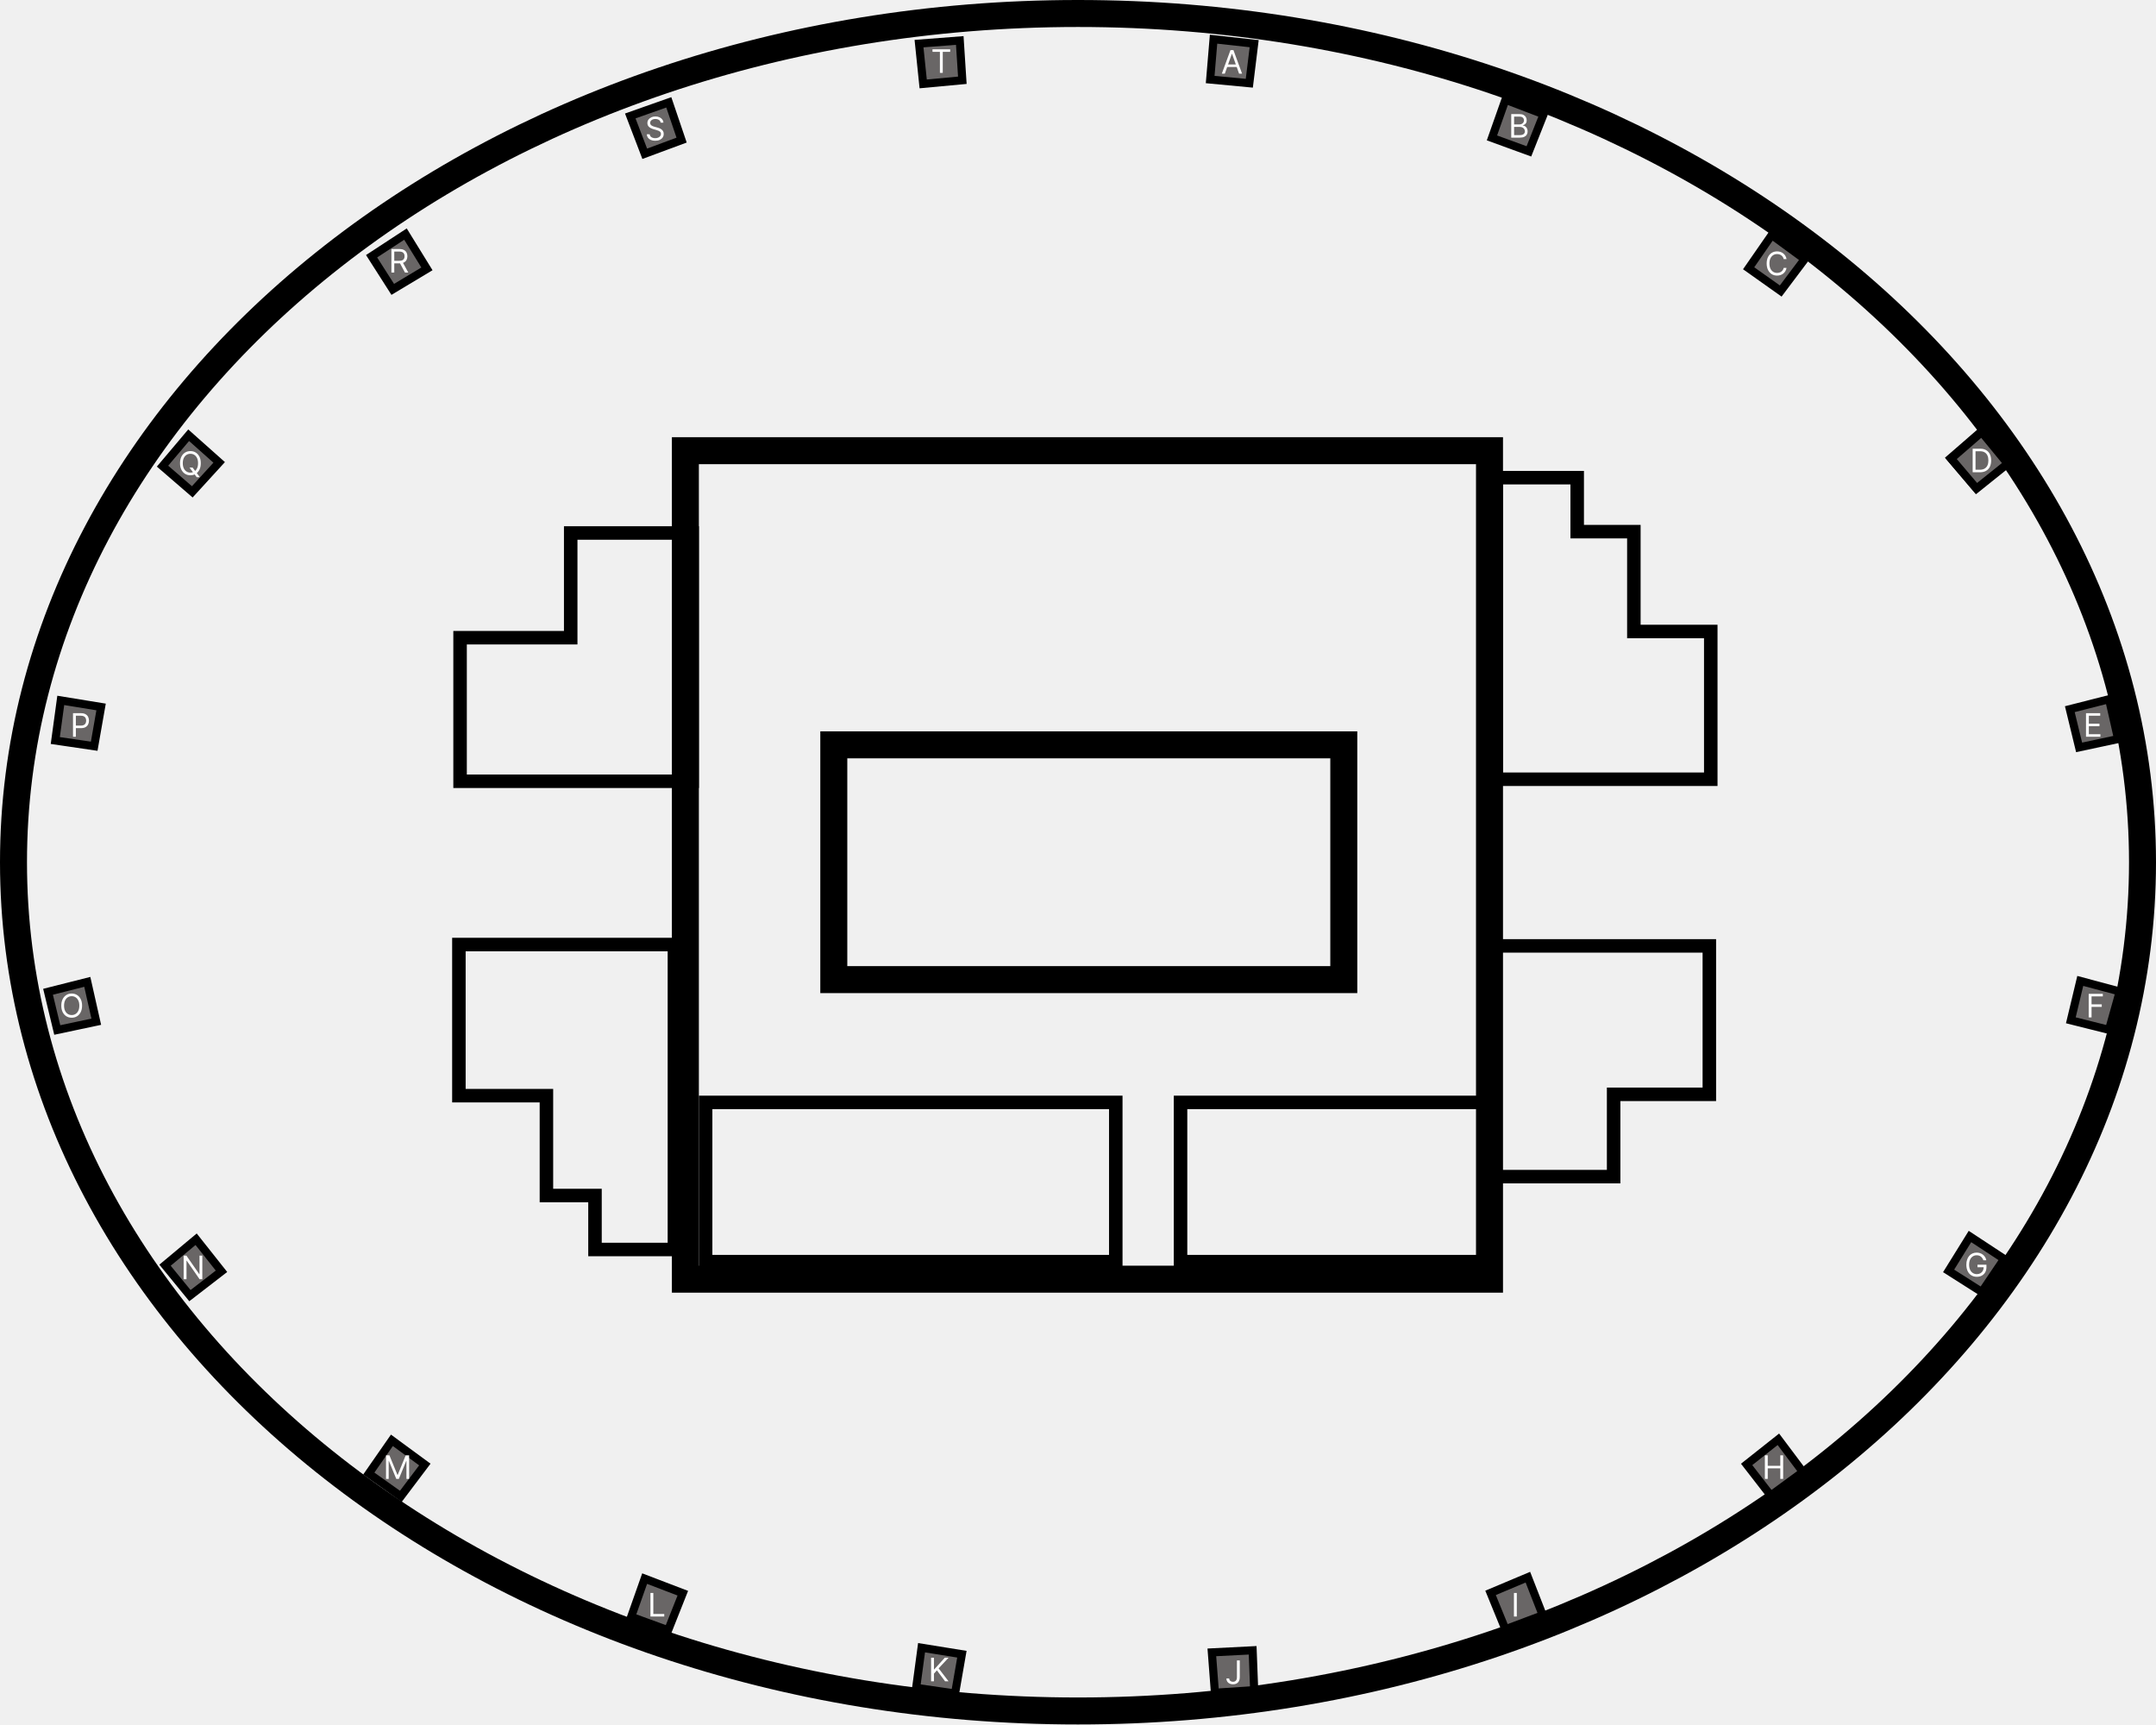
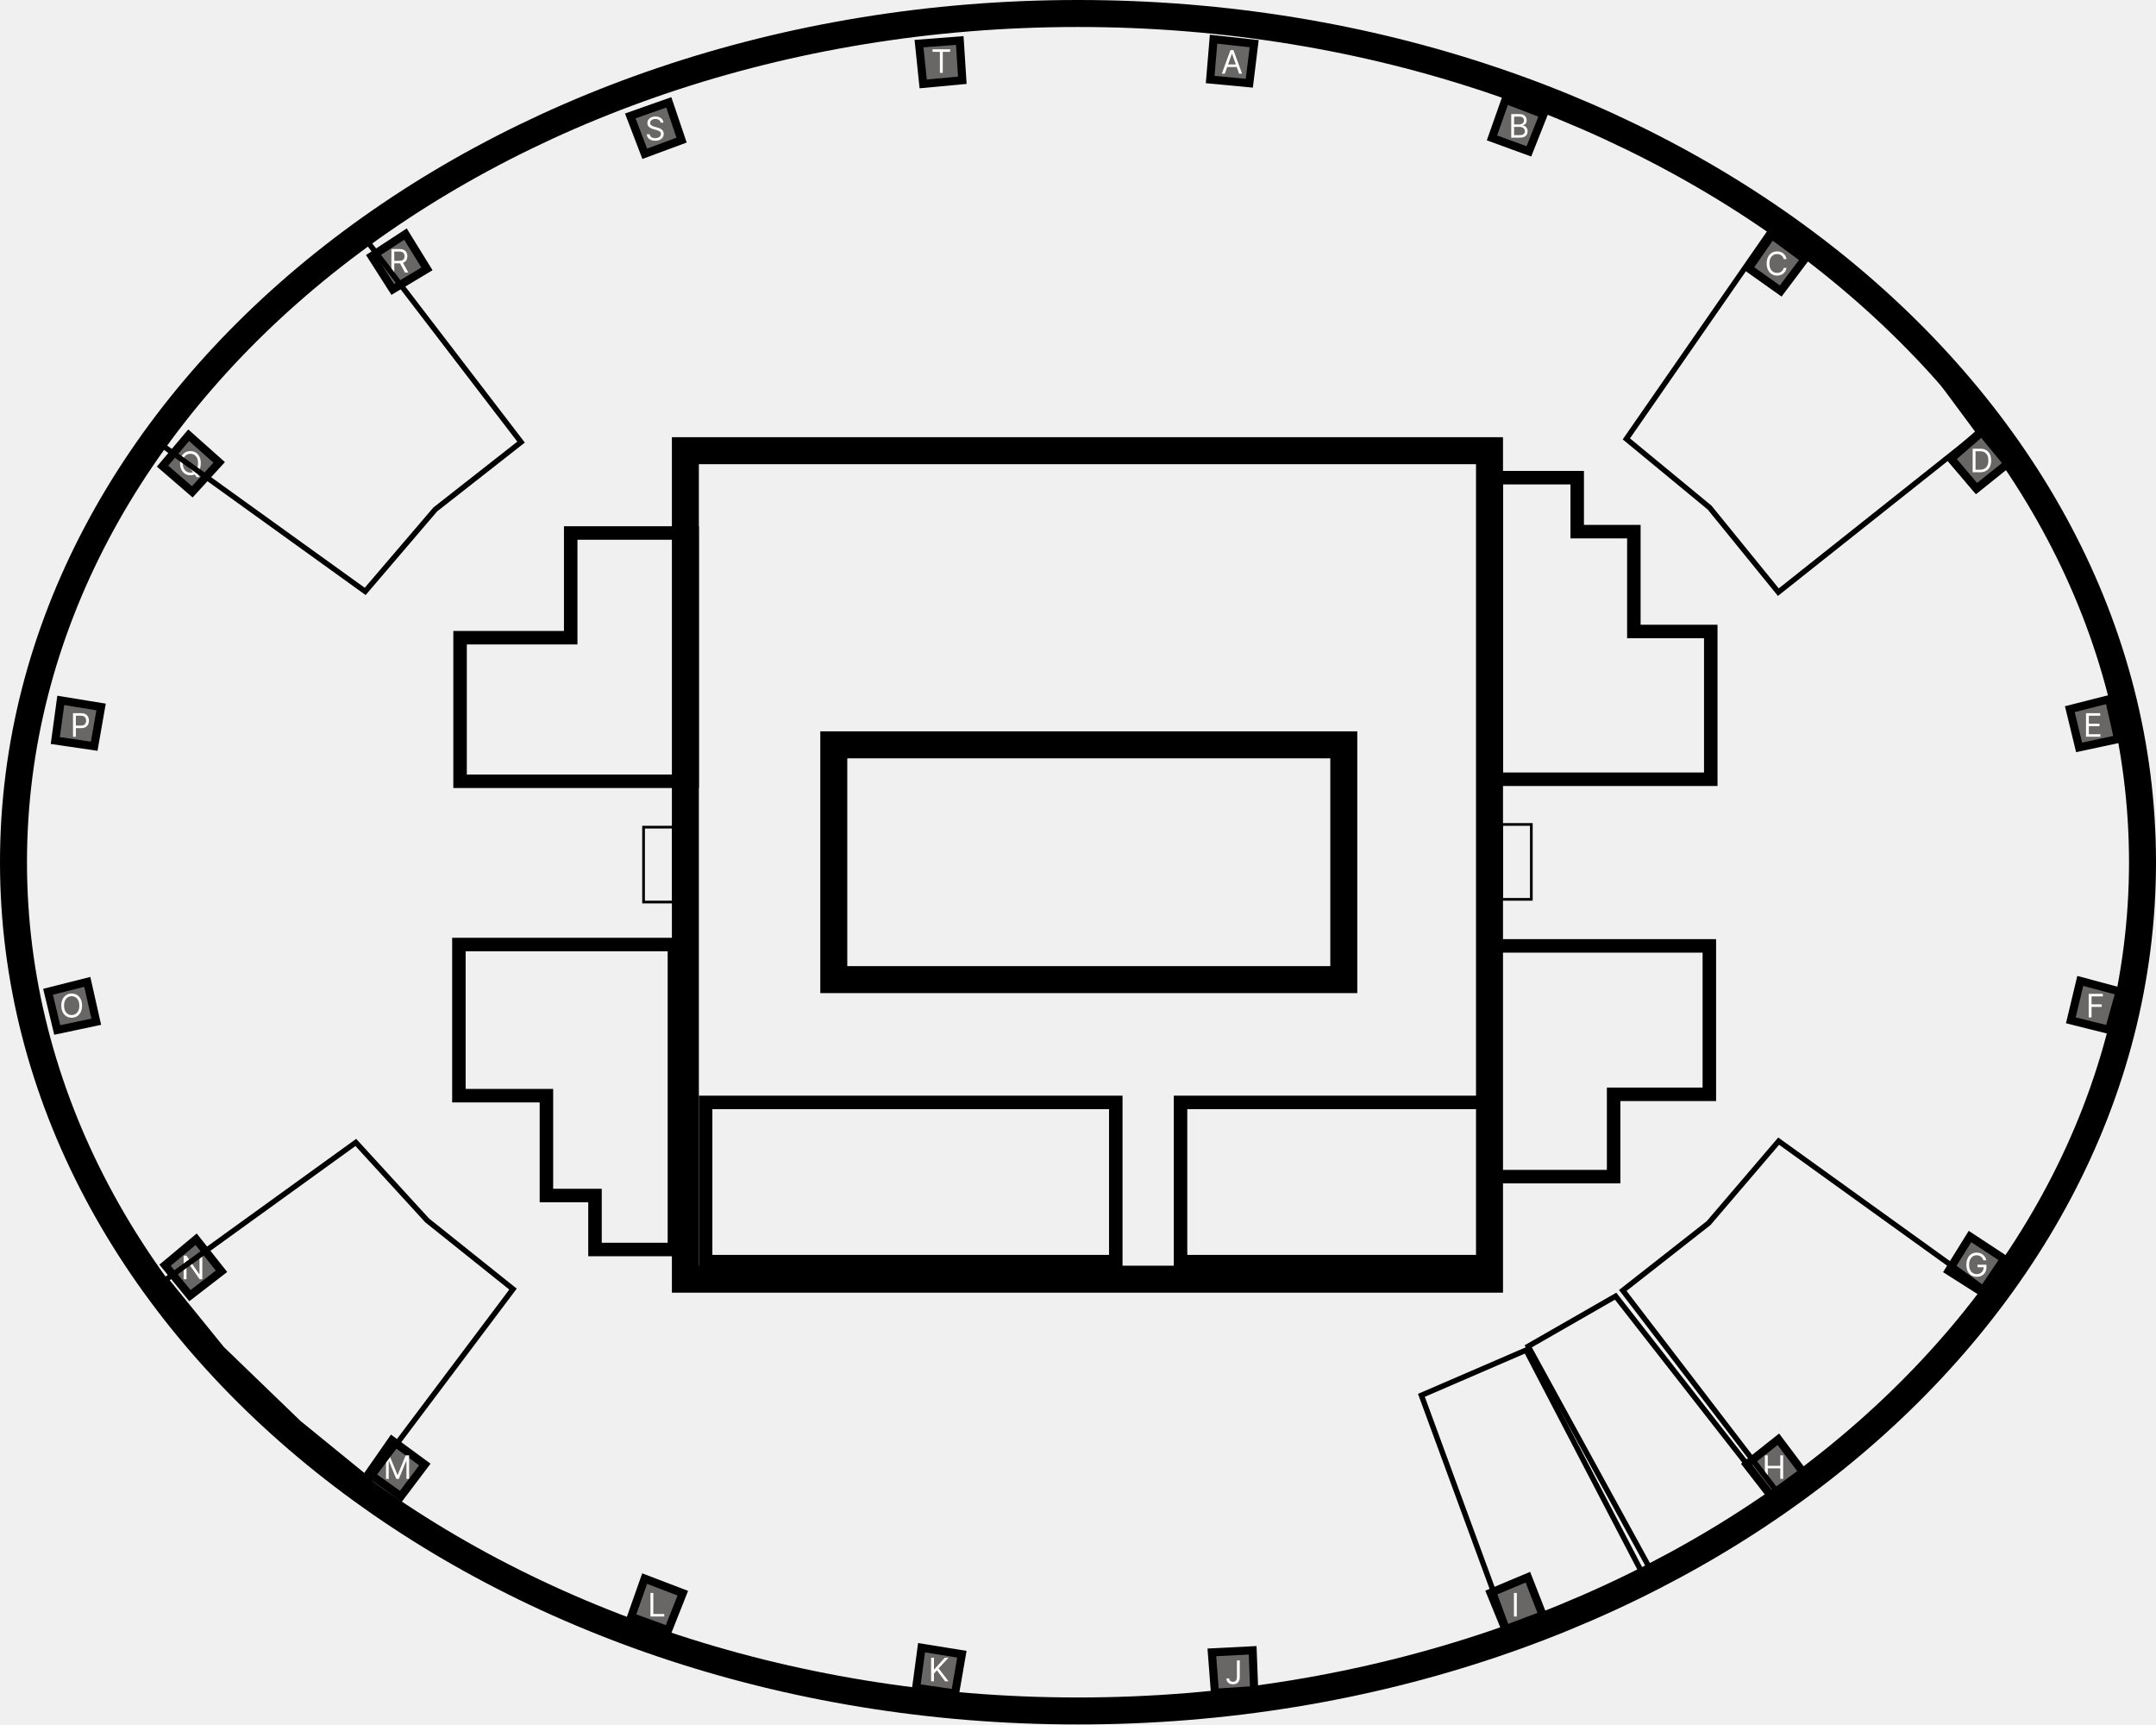
<svg xmlns="http://www.w3.org/2000/svg" width="799" height="639" viewBox="0 0 799 639" fill="none">
-   <rect x="254" y="167" width="298" height="307" stroke="black" stroke-width="10" />
+   <path d="M552 167H254V474H552V167Z" stroke="black" stroke-width="10" />
  <path d="M794 319.5C794 492.209 618.477 634 399.5 634C180.523 634 5 492.209 5 319.5C5 146.791 180.523 5 399.5 5C618.477 5 794 146.791 794 319.5Z" stroke="black" stroke-width="10" />
-   <rect x="309" y="276" width="189" height="87" stroke="black" stroke-width="10" />
-   <rect x="261.5" y="408.5" width="152" height="59" stroke="black" stroke-width="5" />
-   <rect x="437.5" y="408.5" width="113" height="59" stroke="black" stroke-width="5" />
+   <path d="M498 276H309V363H498V276Z" stroke="black" stroke-width="10" />
+   <path d="M413.5 408.5H261.5V467.5H413.5V408.5Z" stroke="black" stroke-width="5" />
+   <path d="M550.5 408.5H437.5V467.5H550.5V408.5Z" stroke="black" stroke-width="5" />
  <path d="M211.5 233.8V197.5H256.5V289.5H170.5V236.3H209H211.5V233.8Z" stroke="black" stroke-width="5" />
-   <path d="M200 406H170.065L170.065 350H249.935V408.5V463H220.5V445.5V443H218H202.5V408.5V406H200Z" stroke="black" stroke-width="5" />
+   <path d="M200 406H170.065V350H249.935V408.5V463H220.5V445.5V443H218H202.5V408.5V406H200Z" stroke="black" stroke-width="5" />
  <path d="M608 234H634V288.75H554.5V177H584.5V194.5V197H587H605.5V231.5V234H608Z" stroke="black" stroke-width="5" />
  <path d="M598 408V436H553.5V350.5H633.471V405.5H600.5H598V408Z" stroke="black" stroke-width="5" />
  <path d="M572.046 42.359L566.598 56.091L552.909 51.099L557.902 36.951L572.046 42.359Z" fill="#696666" stroke="black" stroke-width="3" />
  <path d="M464.786 16.177L462.988 30.841L448.481 29.473L449.735 14.522L464.786 16.177Z" fill="#696666" stroke="black" stroke-width="3" />
  <path d="M743.845 171.618L732.322 180.863L722.889 169.758L734.223 159.926L743.845 171.618Z" fill="#696666" stroke="black" stroke-width="3" />
  <path d="M744.026 171.799L732.503 181.044L723.07 169.939L734.404 160.107L744.026 171.799Z" fill="#696666" stroke="black" stroke-width="3" />
  <path d="M668.8 96.025L659.922 107.833L648.035 99.405L656.585 87.076L668.8 96.025Z" fill="#696666" stroke="black" stroke-width="3" />
  <path d="M784.953 273.854L770.506 276.942L767.062 262.784L781.604 259.087L784.953 273.854Z" fill="#696666" stroke="black" stroke-width="3" />
  <path d="M785.562 367.387L781.575 381.612L767.44 378.073L770.933 363.482L785.562 367.387Z" fill="#696666" stroke="black" stroke-width="3" />
  <path d="M742.712 466.505L734.443 478.747L722.145 470.933L730.06 458.186L742.712 466.505Z" fill="#696666" stroke="black" stroke-width="3" />
  <path d="M668.143 545.438L656.218 554.158L647.291 542.642L659.053 533.327L668.143 545.438Z" fill="#696666" stroke="black" stroke-width="3" />
  <path d="M571.728 598.526L557.9 603.727L552.391 590.237L566.222 584.421L571.728 598.526Z" fill="#696666" stroke="black" stroke-width="3" />
  <path d="M464.225 611.521L464.788 626.284L450.248 627.246L449.102 612.286L464.225 611.521Z" fill="#696666" stroke="black" stroke-width="3" />
  <path d="M356.47 612.969L353.939 627.524L339.519 625.43L341.521 610.56L356.47 612.969Z" fill="#696666" stroke="black" stroke-width="3" />
  <path d="M253.046 590.359L247.598 604.091L233.909 599.099L238.902 584.951L253.046 590.359Z" fill="#696666" stroke="black" stroke-width="3" />
  <path d="M157.442 542.679L148.545 554.474L136.671 546.029L145.24 533.712L157.442 542.679Z" fill="#696666" stroke="black" stroke-width="3" />
  <path d="M82.082 471.072L70.387 480.099L61.164 468.818L72.681 459.201L82.082 471.072Z" fill="#696666" stroke="black" stroke-width="3" />
  <path d="M35.676 378.601L21.223 381.665L17.804 367.501L32.351 363.828L35.676 378.601Z" fill="#696666" stroke="black" stroke-width="3" />
  <path d="M37.463 261.966L34.908 276.516L20.491 274.399L22.518 259.532L37.463 261.966Z" fill="#696666" stroke="black" stroke-width="3" />
  <path d="M81.223 171.341L71.262 182.251L60.231 172.731L69.915 161.271L81.223 171.341Z" fill="#696666" stroke="black" stroke-width="3" />
  <path d="M158.219 99.629L145.55 107.229L137.708 94.948L150.268 86.742L158.219 99.629Z" fill="#696666" stroke="black" stroke-width="3" />
  <path d="M247.853 37.925L252.598 51.916L238.935 56.98L233.575 42.966L247.853 37.925Z" fill="#696666" stroke="black" stroke-width="3" />
  <path d="M355.682 14.999L356.635 29.742L342.126 31.088L340.585 16.164L355.682 14.999Z" fill="#696666" stroke="black" stroke-width="3" />
  <path d="M453.912 27.287H452.804L456.008 18.56H457.099L460.304 27.287H459.196L456.588 19.941H456.52L453.912 27.287ZM454.321 23.878H458.787V24.816H454.321V23.878Z" fill="white" />
  <path d="M560.057 51V42.273H563.108C563.716 42.273 564.217 42.378 564.612 42.588C565.007 42.795 565.301 43.075 565.494 43.428C565.688 43.777 565.784 44.165 565.784 44.591C565.784 44.966 565.717 45.276 565.584 45.52C565.453 45.764 565.28 45.957 565.064 46.099C564.851 46.242 564.619 46.347 564.369 46.415V46.5C564.636 46.517 564.905 46.611 565.175 46.781C565.445 46.952 565.67 47.196 565.852 47.514C566.034 47.832 566.125 48.222 566.125 48.682C566.125 49.119 566.026 49.513 565.827 49.862C565.628 50.212 565.314 50.489 564.885 50.693C564.456 50.898 563.898 51 563.21 51H560.057ZM561.114 50.062H563.21C563.901 50.062 564.391 49.929 564.68 49.662C564.973 49.392 565.119 49.065 565.119 48.682C565.119 48.386 565.044 48.114 564.893 47.864C564.743 47.611 564.528 47.409 564.25 47.258C563.972 47.105 563.642 47.028 563.261 47.028H561.114V50.062ZM561.114 46.108H563.074C563.392 46.108 563.679 46.045 563.935 45.92C564.193 45.795 564.398 45.619 564.548 45.392C564.702 45.165 564.778 44.898 564.778 44.591C564.778 44.207 564.645 43.882 564.378 43.615C564.111 43.345 563.688 43.21 563.108 43.21H561.114V46.108Z" fill="white" />
  <path d="M662.08 96H661.023C660.96 95.696 660.851 95.429 660.695 95.199C660.541 94.969 660.354 94.776 660.132 94.619C659.913 94.46 659.67 94.341 659.403 94.261C659.136 94.182 658.858 94.142 658.568 94.142C658.04 94.142 657.561 94.276 657.132 94.543C656.706 94.81 656.366 95.203 656.114 95.723C655.864 96.243 655.739 96.881 655.739 97.636C655.739 98.392 655.864 99.03 656.114 99.55C656.366 100.07 656.706 100.463 657.132 100.73C657.561 100.997 658.04 101.131 658.568 101.131C658.858 101.131 659.136 101.091 659.403 101.011C659.67 100.932 659.913 100.814 660.132 100.658C660.354 100.499 660.541 100.304 660.695 100.074C660.851 99.841 660.96 99.574 661.023 99.273H662.08C662 99.719 661.855 100.118 661.645 100.47C661.435 100.822 661.173 101.122 660.861 101.369C660.548 101.614 660.197 101.8 659.808 101.928C659.422 102.055 659.009 102.119 658.568 102.119C657.824 102.119 657.162 101.938 656.582 101.574C656.003 101.21 655.547 100.693 655.214 100.023C654.882 99.352 654.716 98.557 654.716 97.636C654.716 96.716 654.882 95.921 655.214 95.25C655.547 94.579 656.003 94.062 656.582 93.699C657.162 93.335 657.824 93.153 658.568 93.153C659.009 93.153 659.422 93.217 659.808 93.345C660.197 93.473 660.548 93.66 660.861 93.908C661.173 94.152 661.435 94.45 661.645 94.803C661.855 95.152 662 95.551 662.08 96Z" fill="white" />
  <path d="M733.75 175H731.057V166.273H733.869C734.716 166.273 735.44 166.447 736.043 166.797C736.645 167.143 737.107 167.642 737.428 168.293C737.749 168.94 737.909 169.716 737.909 170.619C737.909 171.528 737.747 172.311 737.423 172.967C737.099 173.621 736.628 174.124 736.009 174.476C735.389 174.825 734.636 175 733.75 175ZM732.114 174.062H733.682C734.403 174.062 735.001 173.923 735.476 173.645C735.95 173.366 736.304 172.97 736.537 172.456C736.77 171.942 736.886 171.33 736.886 170.619C736.886 169.915 736.771 169.308 736.541 168.8C736.311 168.288 735.967 167.896 735.51 167.624C735.053 167.348 734.483 167.21 733.801 167.21H732.114V174.062Z" fill="white" />
  <path d="M773.057 273V264.273H778.324V265.21H774.114V268.159H778.051V269.097H774.114V272.062H778.392V273H773.057Z" fill="white" />
  <path d="M774.057 377V368.273H779.29V369.21H775.114V372.159H778.898V373.097H775.114V377H774.057Z" fill="white" />
  <path d="M735.023 467C734.929 466.713 734.805 466.456 734.652 466.229C734.501 465.999 734.321 465.803 734.111 465.641C733.903 465.479 733.668 465.355 733.403 465.27C733.139 465.185 732.849 465.142 732.534 465.142C732.017 465.142 731.547 465.276 731.124 465.543C730.7 465.81 730.364 466.203 730.114 466.723C729.864 467.243 729.739 467.881 729.739 468.636C729.739 469.392 729.865 470.03 730.118 470.55C730.371 471.07 730.713 471.463 731.145 471.73C731.577 471.997 732.063 472.131 732.602 472.131C733.102 472.131 733.543 472.024 733.923 471.811C734.307 471.595 734.605 471.291 734.818 470.899C735.034 470.504 735.142 470.04 735.142 469.506L735.466 469.574H732.841V468.636H736.165V469.574C736.165 470.293 736.011 470.918 735.705 471.449C735.401 471.98 734.98 472.392 734.443 472.685C733.909 472.974 733.295 473.119 732.602 473.119C731.83 473.119 731.151 472.938 730.565 472.574C729.983 472.21 729.528 471.693 729.202 471.023C728.878 470.352 728.716 469.557 728.716 468.636C728.716 467.946 728.808 467.325 728.993 466.774C729.18 466.22 729.445 465.749 729.786 465.359C730.126 464.97 730.53 464.672 730.996 464.464C731.462 464.257 731.974 464.153 732.534 464.153C732.994 464.153 733.423 464.223 733.821 464.362C734.222 464.499 734.578 464.693 734.891 464.946C735.206 465.196 735.469 465.496 735.679 465.845C735.889 466.192 736.034 466.577 736.114 467H735.023Z" fill="white" />
  <path d="M654.057 548V539.273H655.114V543.159H659.767V539.273H660.824V548H659.767V544.097H655.114V548H654.057Z" fill="white" />
  <path d="M562.114 590.273V599H561.057V590.273H562.114Z" fill="white" />
  <path d="M458.398 615.273H459.455V621.511C459.455 622.068 459.352 622.541 459.148 622.93C458.943 623.32 458.655 623.615 458.283 623.817C457.911 624.018 457.472 624.119 456.966 624.119C456.489 624.119 456.064 624.033 455.692 623.859C455.32 623.683 455.027 623.433 454.814 623.109C454.601 622.786 454.494 622.401 454.494 621.955H455.534C455.534 622.202 455.595 622.418 455.717 622.602C455.842 622.784 456.013 622.926 456.229 623.028C456.445 623.131 456.69 623.182 456.966 623.182C457.27 623.182 457.528 623.118 457.741 622.99C457.955 622.862 458.116 622.675 458.227 622.428C458.341 622.178 458.398 621.872 458.398 621.511V615.273Z" fill="white" />
  <path d="M345.057 623V614.273H346.114V618.602H346.216L350.136 614.273H351.517L347.852 618.21L351.517 623H350.239L347.205 618.943L346.114 620.17V623H345.057Z" fill="white" />
  <path d="M241.057 599V590.273H242.114V598.062H246.17V599H241.057Z" fill="white" />
  <path d="M143.057 539.273H144.318L147.284 546.517H147.386L150.352 539.273H151.614V548H150.625V541.369H150.54L147.812 548H146.858L144.131 541.369H144.045V548H143.057V539.273Z" fill="white" />
  <path d="M74.977 465.273V474H73.954L69.199 467.148H69.114V474H68.057V465.273H69.079L73.852 472.142H73.938V465.273H74.977Z" fill="white" />
  <path d="M30.421 372.636C30.421 373.557 30.254 374.352 29.922 375.023C29.59 375.693 29.134 376.21 28.554 376.574C27.974 376.938 27.312 377.119 26.568 377.119C25.824 377.119 25.162 376.938 24.582 376.574C24.003 376.21 23.547 375.693 23.215 375.023C22.882 374.352 22.716 373.557 22.716 372.636C22.716 371.716 22.882 370.92 23.215 370.25C23.547 369.58 24.003 369.062 24.582 368.699C25.162 368.335 25.824 368.153 26.568 368.153C27.312 368.153 27.974 368.335 28.554 368.699C29.134 369.062 29.59 369.58 29.922 370.25C30.254 370.92 30.421 371.716 30.421 372.636ZM29.398 372.636C29.398 371.881 29.271 371.243 29.018 370.723C28.768 370.203 28.429 369.81 28 369.543C27.574 369.276 27.097 369.142 26.568 369.142C26.04 369.142 25.561 369.276 25.132 369.543C24.706 369.81 24.366 370.203 24.114 370.723C23.864 371.243 23.739 371.881 23.739 372.636C23.739 373.392 23.864 374.03 24.114 374.55C24.366 375.07 24.706 375.463 25.132 375.73C25.561 375.997 26.04 376.131 26.568 376.131C27.097 376.131 27.574 375.997 28 375.73C28.429 375.463 28.768 375.07 29.018 374.55C29.271 374.03 29.398 373.392 29.398 372.636Z" fill="white" />
  <path d="M27.057 273V264.273H30.006C30.69 264.273 31.25 264.396 31.685 264.643C32.122 264.888 32.446 265.219 32.656 265.636C32.867 266.054 32.972 266.52 32.972 267.034C32.972 267.548 32.867 268.016 32.656 268.436C32.449 268.857 32.128 269.192 31.693 269.442C31.259 269.689 30.702 269.812 30.023 269.812H27.909V268.875H29.989C30.457 268.875 30.834 268.794 31.118 268.632C31.402 268.47 31.608 268.251 31.736 267.976C31.866 267.697 31.932 267.384 31.932 267.034C31.932 266.685 31.866 266.372 31.736 266.097C31.608 265.821 31.401 265.605 31.114 265.449C30.827 265.29 30.446 265.21 29.972 265.21H28.114V273H27.057Z" fill="white" />
  <path d="M70.227 173.273H71.386L72.358 174.551L72.614 174.892L74.062 176.818H72.903L71.949 175.54L71.71 175.216L70.227 173.273ZM74.421 171.636C74.421 172.557 74.254 173.352 73.922 174.023C73.59 174.693 73.133 175.21 72.554 175.574C71.974 175.938 71.312 176.119 70.568 176.119C69.824 176.119 69.162 175.938 68.582 175.574C68.003 175.21 67.547 174.693 67.215 174.023C66.882 173.352 66.716 172.557 66.716 171.636C66.716 170.716 66.882 169.92 67.215 169.25C67.547 168.58 68.003 168.062 68.582 167.699C69.162 167.335 69.824 167.153 70.568 167.153C71.312 167.153 71.974 167.335 72.554 167.699C73.133 168.062 73.59 168.58 73.922 169.25C74.254 169.92 74.421 170.716 74.421 171.636ZM73.398 171.636C73.398 170.881 73.271 170.243 73.019 169.723C72.769 169.203 72.429 168.81 72 168.543C71.574 168.276 71.097 168.142 70.568 168.142C70.04 168.142 69.561 168.276 69.132 168.543C68.706 168.81 68.367 169.203 68.114 169.723C67.864 170.243 67.739 170.881 67.739 171.636C67.739 172.392 67.864 173.03 68.114 173.55C68.367 174.07 68.706 174.463 69.132 174.73C69.561 174.997 70.04 175.131 70.568 175.131C71.097 175.131 71.574 174.997 72 174.73C72.429 174.463 72.769 174.07 73.019 173.55C73.271 173.03 73.398 172.392 73.398 171.636Z" fill="white" />
  <path d="M145.057 101V92.273H148.006C148.688 92.273 149.247 92.389 149.685 92.622C150.122 92.852 150.446 93.169 150.656 93.572C150.866 93.976 150.972 94.435 150.972 94.949C150.972 95.463 150.866 95.919 150.656 96.317C150.446 96.715 150.124 97.027 149.689 97.254C149.254 97.479 148.699 97.591 148.023 97.591H145.636V96.636H147.989C148.455 96.636 148.83 96.568 149.114 96.432C149.401 96.296 149.608 96.102 149.736 95.852C149.866 95.599 149.932 95.298 149.932 94.949C149.932 94.599 149.866 94.294 149.736 94.033C149.605 93.771 149.396 93.57 149.109 93.428C148.822 93.283 148.443 93.21 147.972 93.21H146.114V101H145.057ZM149.165 97.079L151.312 101H150.085L147.972 97.079H149.165Z" fill="white" />
  <path d="M244.83 45.455C244.778 45.023 244.571 44.688 244.207 44.449C243.844 44.21 243.398 44.091 242.869 44.091C242.483 44.091 242.145 44.153 241.855 44.278C241.568 44.403 241.344 44.575 241.182 44.794C241.023 45.013 240.943 45.261 240.943 45.54C240.943 45.773 240.999 45.973 241.109 46.141C241.223 46.305 241.368 46.443 241.544 46.554C241.72 46.662 241.905 46.751 242.098 46.822C242.291 46.891 242.469 46.946 242.631 46.989L243.517 47.227C243.744 47.287 243.997 47.369 244.276 47.474C244.557 47.58 244.825 47.723 245.081 47.905C245.339 48.084 245.553 48.314 245.72 48.595C245.888 48.876 245.972 49.222 245.972 49.631C245.972 50.102 245.848 50.528 245.601 50.909C245.357 51.29 244.999 51.592 244.527 51.817C244.058 52.041 243.489 52.153 242.818 52.153C242.193 52.153 241.652 52.053 241.195 51.851C240.74 51.649 240.382 51.368 240.121 51.007C239.862 50.646 239.716 50.227 239.682 49.75H240.773C240.801 50.08 240.912 50.352 241.105 50.568C241.301 50.781 241.548 50.94 241.847 51.045C242.148 51.148 242.472 51.199 242.818 51.199C243.222 51.199 243.584 51.133 243.905 51.003C244.226 50.869 244.48 50.685 244.668 50.449C244.855 50.21 244.949 49.932 244.949 49.614C244.949 49.324 244.868 49.088 244.706 48.906C244.544 48.724 244.331 48.577 244.067 48.463C243.803 48.349 243.517 48.25 243.21 48.165L242.136 47.858C241.455 47.662 240.915 47.382 240.517 47.019C240.119 46.655 239.92 46.179 239.92 45.591C239.92 45.102 240.053 44.676 240.317 44.312C240.584 43.946 240.942 43.662 241.391 43.46C241.842 43.256 242.347 43.153 242.903 43.153C243.466 43.153 243.966 43.254 244.403 43.456C244.841 43.655 245.188 43.928 245.443 44.274C245.702 44.621 245.838 45.014 245.852 45.455H244.83Z" fill="white" />
  <path d="M345.58 19.21V18.273H352.125V19.21H349.381V27H348.324V19.21H345.58Z" fill="white" />
+   <path d="M633.117 453.287L633.196 453.225L633.26 453.15L659.162 422.849L736.076 478.207L716.245 503.841L686.348 534.237L659.206 553.624L601.395 478.176L633.117 453.287Z" stroke="black" stroke-width="2" />
+   <path d="M566.348 498.88L598.746 480.299L656.551 554.27L634.488 569.139L611.407 581.161L566.348 498.88Z" stroke="black" stroke-width="2" />
+   <path d="M585.095 595.08L558.606 603.749L526.765 517.043L565.543 500.287L608.166 582.103L585.095 595.08Z" stroke="black" stroke-width="2" />
+   <path d="M82.238 499.823L61.443 474.191L131.864 423.332L158.262 452.175L158.315 452.232L158.375 452.281L190.118 477.675L136.826 548.568L110.664 527.251L82.238 499.823Z" stroke="black" stroke-width="2" />
+   <path d="M249.5 306.5V334.25H238.5V306.5H249.5Z" stroke="black" />
+   <path d="M567.5 305.5V333.25H556.5V305.5H567.5Z" stroke="black" />
+   <path d="M633.604 188.142L633.541 188.065L633.464 188.002L602.716 162.632L656.723 84.764L682.7 104.144L713.612 133.507L733.471 160.306L659.043 219.425L633.604 188.142Z" stroke="black" stroke-width="2" />
+   <path d="M161.383 188.713L161.304 188.775L161.24 188.85L135.338 219.151L58.424 163.793L78.255 138.159L108.152 107.763L135.294 88.376L193.105 163.824L161.383 188.713Z" stroke="black" stroke-width="2" />
</svg>
